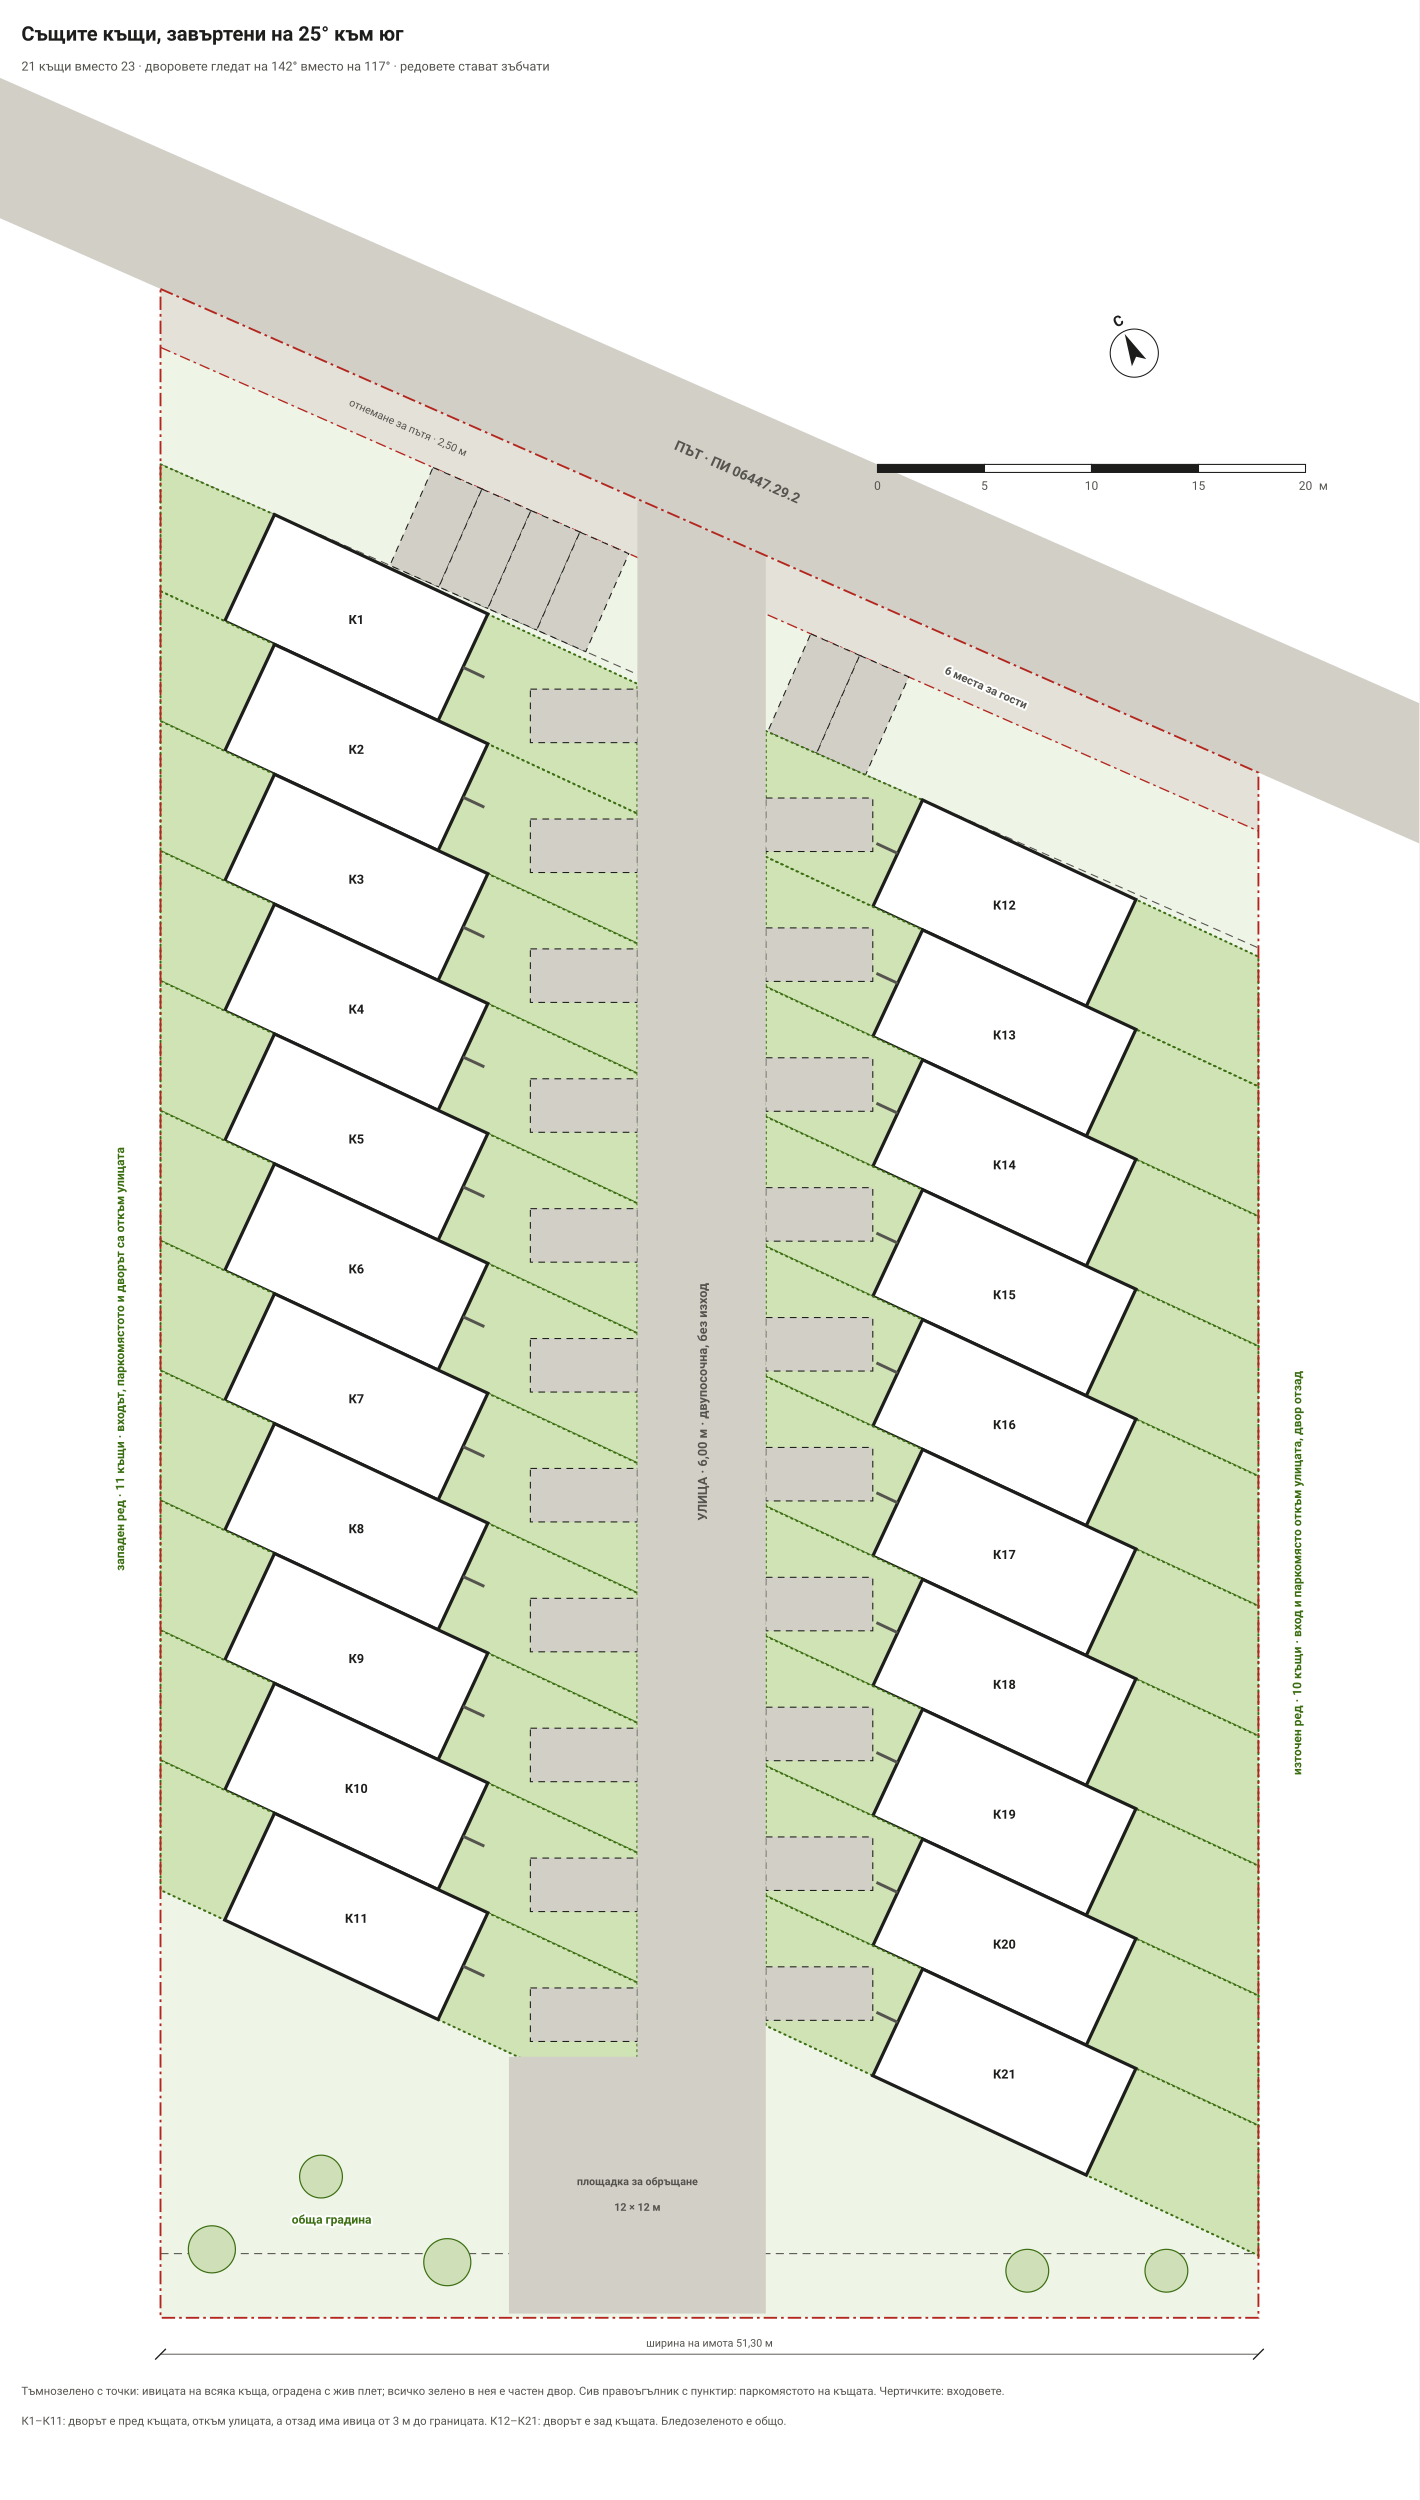
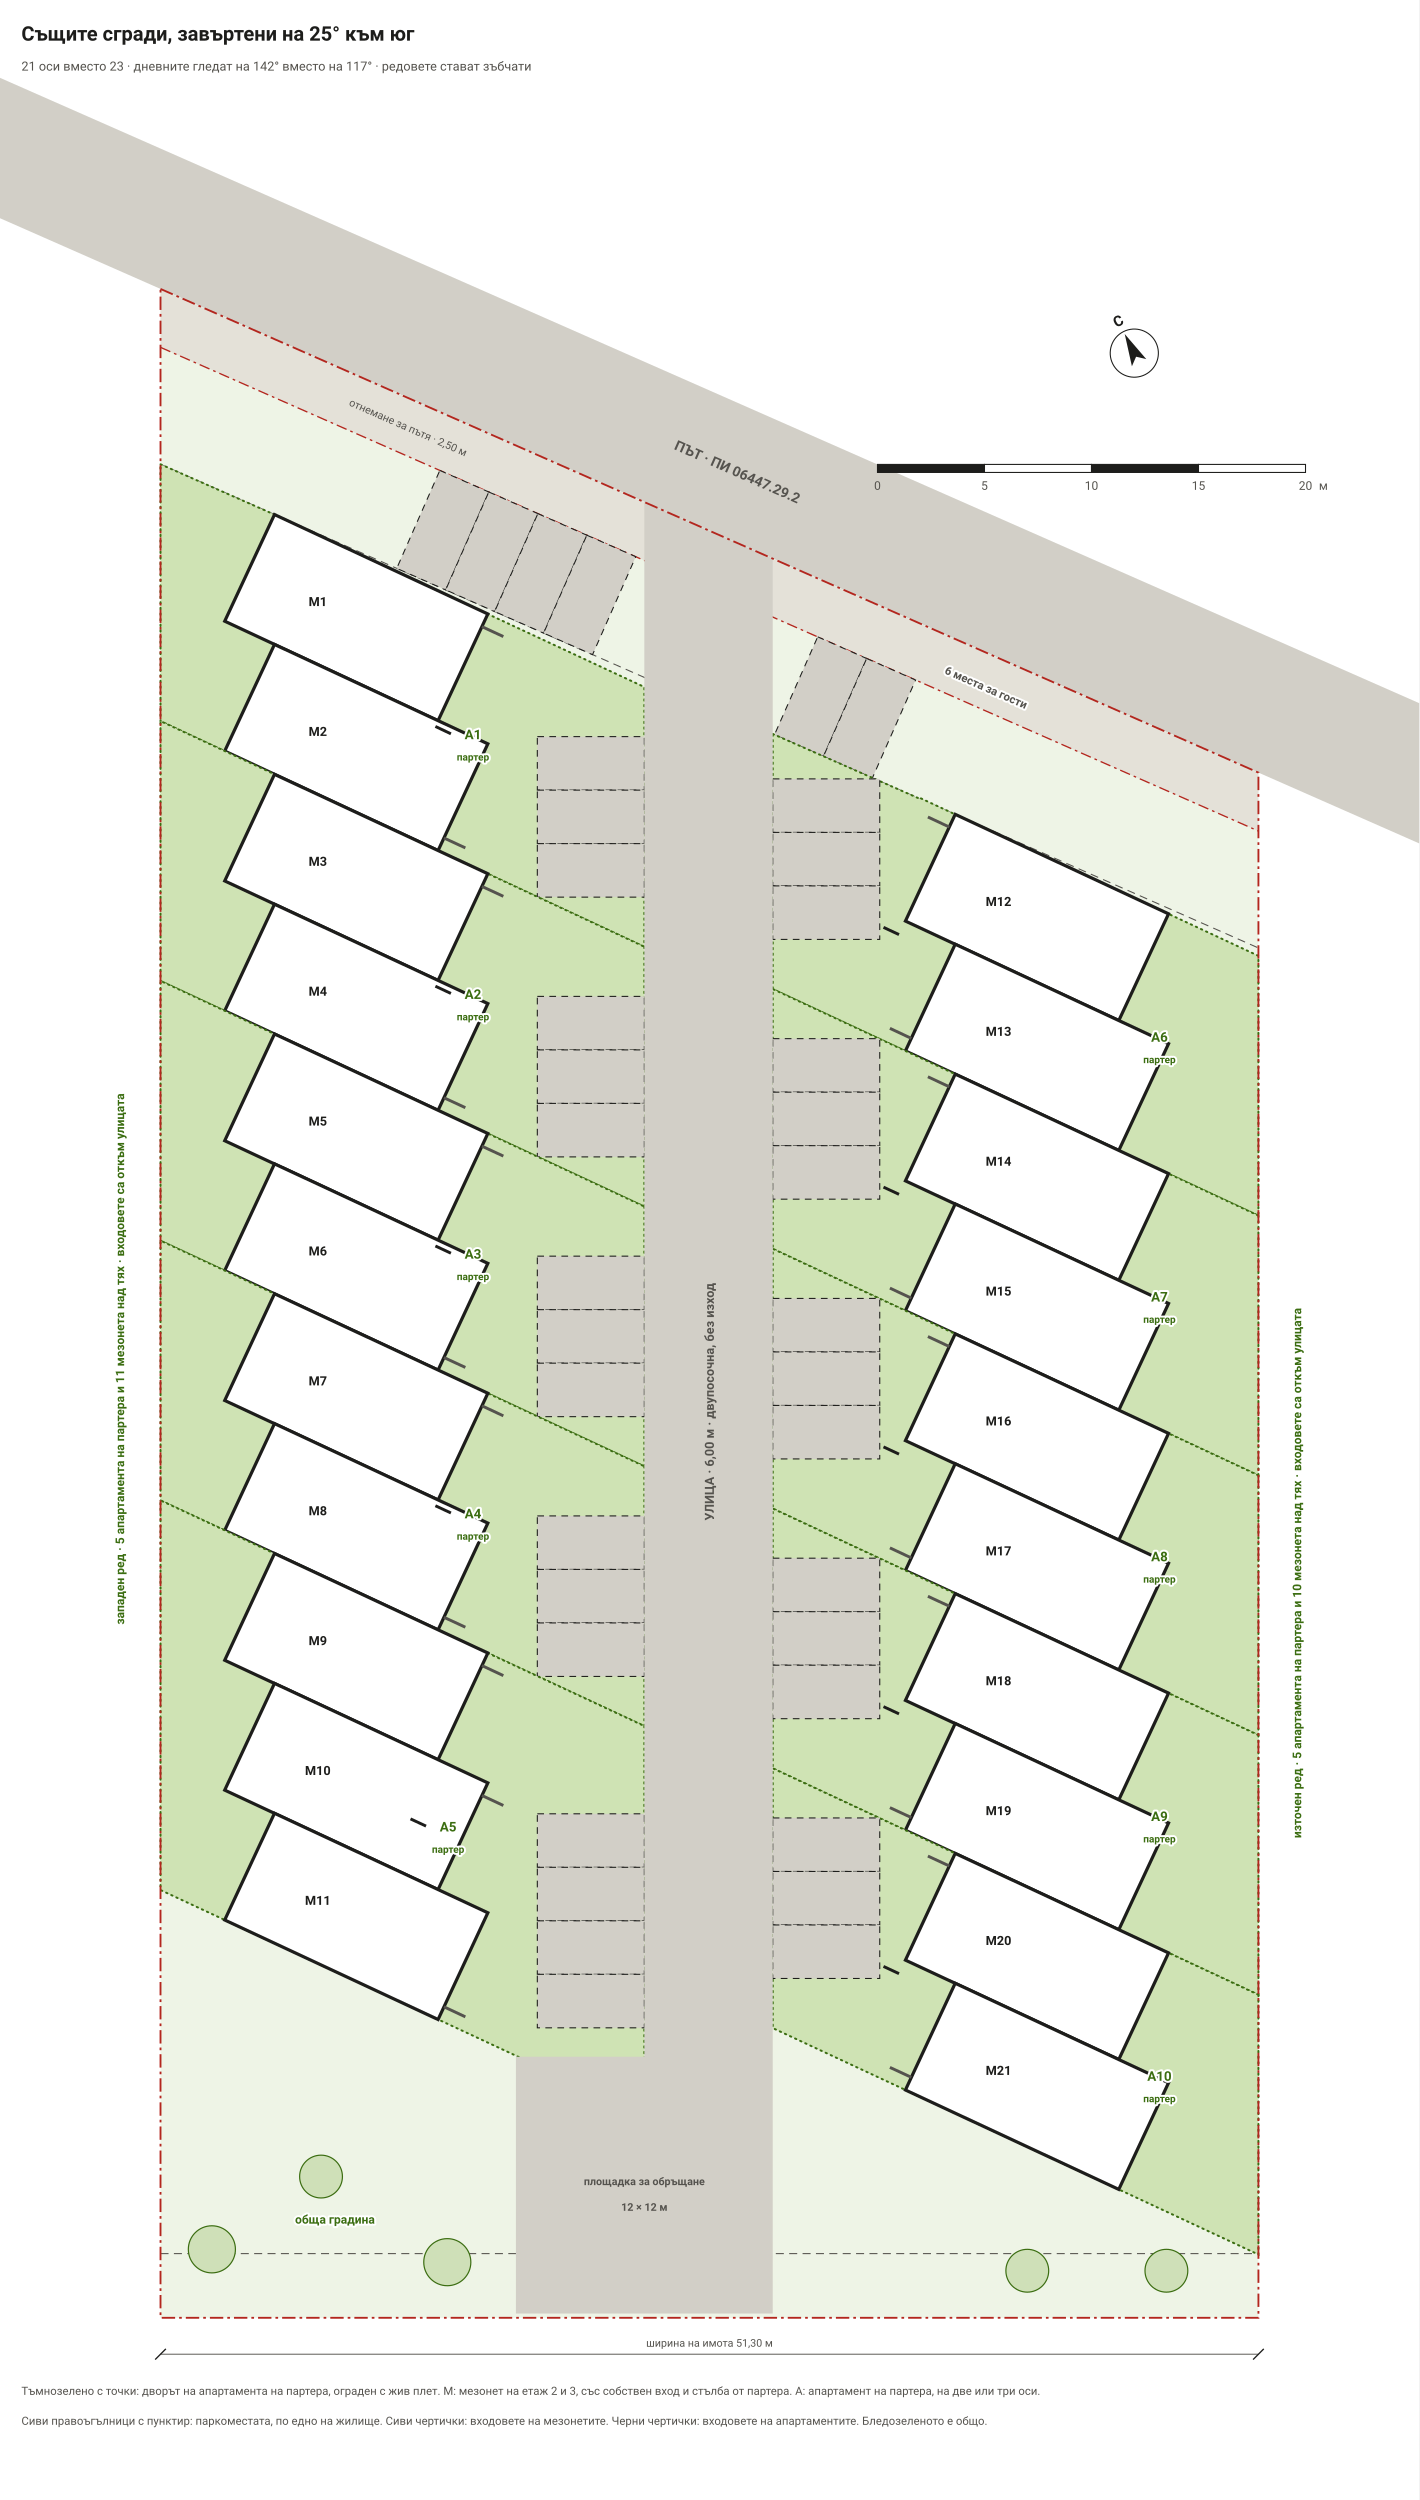
<svg xmlns="http://www.w3.org/2000/svg" viewBox="0 0 1061 1869" width="100%" font-family="-apple-system, 'Segoe UI', Roboto, Arial, sans-serif">
  <defs>
    <clipPath id="cl">
      <rect width="1061" height="1869" />
    </clipPath>
    <pattern id="no" width="6" height="6" patternUnits="userSpaceOnUse" patternTransform="rotate(45)">
      <line x1="0" y1="0" x2="0" y2="6" stroke="#b3261e" stroke-width="1.2" />
    </pattern>
  </defs>
  <rect width="100%" height="100%" fill="#fff" />
  <g clip-path="url(#cl)">
    <polygon points="-55.7,138.6 1116.5,655.0 1155.2,567.2 -17.0,50.7" fill="#d2cfc7" stroke="none" stroke-width="1" />
    <text x="549.8" y="356.1" font-size="10.5" font-weight="600" fill="#55534e" text-anchor="middle" transform="rotate(23.8 549.8 356.1)">ПЪТ · ПИ 06447.29.2</text>
    <polygon points="120.0,216.0 940.8,577.6 940.8,1732.8 120.0,1732.8" fill="#eef4e6" stroke="none" stroke-width="1" />
    <polygon points="120.0,216.0 940.8,577.6 940.8,621.3 120.0,259.7" fill="#e4e1d8" stroke="none" stroke-width="1" />
    <line x1="120.0" y1="259.7" x2="940.8" y2="621.3" stroke="#b3261e" stroke-width="1" stroke-dasharray="8 3 2 3" />
    <text x="304.0" y="322.1" font-size="8" font-weight="400" fill="#55534e" text-anchor="middle" transform="rotate(23.8 304.0 322.1)">отнемане за пътя · 2,50 м</text>
    <line x1="120.0" y1="347.1" x2="940.8" y2="708.7" stroke="#55534e" stroke-width="0.8" stroke-dasharray="6 4" />
    <line x1="120.0" y1="1684.8" x2="940.8" y2="1684.8" stroke="#55534e" stroke-width="0.8" stroke-dasharray="6 4" />
-     <text x="16.0" y="30.4" font-size="15" font-weight="700" fill="#1d1d1b" text-anchor="start">Същите къщи, завъртени на 25° към юг</text>
-     <text x="16.0" y="52.8" font-size="9.5" font-weight="400" fill="#55534e" text-anchor="start">21 къщи вместо 23 · дворовете гледат на 142° вместо на 117° · редовете стават зъбчати</text>
+     <text x="16.0" y="30.4" font-size="15" font-weight="700" fill="#1d1d1b" text-anchor="start">Същите сгради, завъртени на 25° към юг</text>
+     <text x="16.0" y="52.8" font-size="9.5" font-weight="400" fill="#55534e" text-anchor="start">21 оси вместо 23 · дневните гледат на 142° вместо на 117° · редовете стават зъбчати</text>
    <g transform="translate(848.0,264.0) rotate(-26.6)">
      <circle r="18" fill="#fff" stroke="#1d1d1b" stroke-width="0.8" />
      <path d="M0 -16 L6 8 L0 3 L-6 8 Z" fill="#1d1d1b" />
      <text x="0" y="-23" font-size="11" font-weight="600" text-anchor="middle" fill="#1d1d1b">С</text>
    </g>
    <rect x="656.0" y="347.2" width="80" height="6" fill="#1d1d1b" stroke="#1d1d1b" stroke-width="0.8" />
    <rect x="736.0" y="347.2" width="80" height="6" fill="#fff" stroke="#1d1d1b" stroke-width="0.8" />
    <rect x="816.0" y="347.2" width="80" height="6" fill="#1d1d1b" stroke="#1d1d1b" stroke-width="0.8" />
    <rect x="896.0" y="347.2" width="80" height="6" fill="#fff" stroke="#1d1d1b" stroke-width="0.8" />
    <text x="656.0" y="366.2" font-size="9" text-anchor="middle" fill="#55534e">0</text>
    <text x="736.0" y="366.2" font-size="9" text-anchor="middle" fill="#55534e">5</text>
    <text x="816.0" y="366.2" font-size="9" text-anchor="middle" fill="#55534e">10</text>
    <text x="896.0" y="366.2" font-size="9" text-anchor="middle" fill="#55534e">15</text>
    <text x="976.0" y="366.2" font-size="9" text-anchor="middle" fill="#55534e">20</text>
    <text x="986.0" y="366.2" font-size="9" fill="#55534e">м</text>
    <circle cx="158.4" cy="1681.6" r="17.6" fill="#cfe0b8" stroke="#3B6D11" stroke-width="0.9" />
    <circle cx="240.0" cy="1627.2" r="16.0" fill="#cfe0b8" stroke="#3B6D11" stroke-width="0.9" />
    <circle cx="334.4" cy="1691.2" r="17.6" fill="#cfe0b8" stroke="#3B6D11" stroke-width="0.9" />
    <circle cx="768.0" cy="1697.6" r="16.0" fill="#cfe0b8" stroke="#3B6D11" stroke-width="0.9" />
    <circle cx="872.0" cy="1697.6" r="16.0" fill="#cfe0b8" stroke="#3B6D11" stroke-width="0.9" />
-     <text x="247.9" y="1662.4" font-size="9" font-weight="700" fill="#3B6D11" text-anchor="middle" paint-order="stroke" stroke="#fff" stroke-width="3" stroke-linejoin="round">обща градина</text>
-     <polygon points="323.7,349.5 360.3,365.6 328.1,438.8 291.5,422.7" fill="#d2cfc7" stroke="#1d1d1b" stroke-width="0.8" stroke-dasharray="5 4" />
-     <polygon points="360.3,365.6 396.9,381.7 364.7,454.9 328.1,438.8" fill="#d2cfc7" stroke="#1d1d1b" stroke-width="0.8" stroke-dasharray="5 4" />
-     <polygon points="396.9,381.7 433.5,397.8 401.3,471.0 364.7,454.9" fill="#d2cfc7" stroke="#1d1d1b" stroke-width="0.8" stroke-dasharray="5 4" />
-     <polygon points="433.5,397.8 470.1,414.0 437.9,487.2 401.3,471.0" fill="#d2cfc7" stroke="#1d1d1b" stroke-width="0.8" stroke-dasharray="5 4" />
-     <polygon points="606.1,473.9 642.7,490.0 610.5,563.2 573.9,547.1" fill="#d2cfc7" stroke="#1d1d1b" stroke-width="0.8" stroke-dasharray="5 4" />
-     <polygon points="642.7,490.0 679.4,506.1 647.1,579.3 610.5,563.2" fill="#d2cfc7" stroke="#1d1d1b" stroke-width="0.8" stroke-dasharray="5 4" />
+     <text x="250.4" y="1662.4" font-size="9" font-weight="700" fill="#3B6D11" text-anchor="middle" paint-order="stroke" stroke="#fff" stroke-width="3" stroke-linejoin="round">обща градина</text>
+     <polygon points="328.8,351.7 365.4,367.8 333.2,441.0 296.6,424.9" fill="#d2cfc7" stroke="#1d1d1b" stroke-width="0.8" stroke-dasharray="5 4" />
+     <polygon points="365.4,367.8 402.1,384.0 369.8,457.2 333.2,441.0" fill="#d2cfc7" stroke="#1d1d1b" stroke-width="0.8" stroke-dasharray="5 4" />
+     <polygon points="402.1,384.0 438.7,400.1 406.4,473.3 369.8,457.2" fill="#d2cfc7" stroke="#1d1d1b" stroke-width="0.8" stroke-dasharray="5 4" />
+     <polygon points="438.7,400.1 475.3,416.2 443.0,489.4 406.4,473.3" fill="#d2cfc7" stroke="#1d1d1b" stroke-width="0.8" stroke-dasharray="5 4" />
+     <polygon points="611.3,476.1 647.9,492.3 615.6,565.5 579.0,549.3" fill="#d2cfc7" stroke="#1d1d1b" stroke-width="0.8" stroke-dasharray="5 4" />
+     <polygon points="647.9,492.3 684.5,508.4 652.2,581.6 615.6,565.5" fill="#d2cfc7" stroke="#1d1d1b" stroke-width="0.8" stroke-dasharray="5 4" />
    <text x="736.0" y="516.7" font-size="8.5" font-weight="600" fill="#55534e" text-anchor="middle" transform="rotate(23.8 736.0 516.7)" paint-order="stroke" stroke="#fff" stroke-width="3" stroke-linejoin="round">6 места за гости</text>
-     <polygon points="120.0,347.1 205.2,384.7 476.5,511.2 476.5,608.3 120.0,442.0" fill="#cfe3b4" stroke="#3B6D11" stroke-width="1.5" stroke-dasharray="1 3.2" stroke-linecap="round" />
-     <rect x="396.5" y="515.2" width="80.0" height="40.0" fill="#d2cfc7" stroke="#1d1d1b" stroke-width="0.8" stroke-dasharray="5 4" />
+     <polygon points="120.0,347.1 205.2,384.7 481.7,513.6 481.7,707.8 120.0,539.1" fill="#cfe3b4" stroke="#3B6D11" stroke-width="1.5" stroke-dasharray="1 3.2" stroke-linecap="round" />
+     <rect x="401.7" y="550.7" width="80.0" height="40.0" fill="#d2cfc7" stroke="#1d1d1b" stroke-width="0.8" stroke-dasharray="5 4" />
+     <rect x="401.7" y="590.7" width="80.0" height="40.0" fill="#d2cfc7" stroke="#1d1d1b" stroke-width="0.8" stroke-dasharray="5 4" />
+     <rect x="401.7" y="630.7" width="80.0" height="40.0" fill="#d2cfc7" stroke="#1d1d1b" stroke-width="0.8" stroke-dasharray="5 4" />
    <polygon points="168.0,464.4 205.2,384.7 364.7,459.0 327.5,538.8" fill="#fff" stroke="#1d1d1b" stroke-width="2.4" />
-     <line x1="346.1" y1="498.9" x2="362.1" y2="506.4" stroke="#55534e" stroke-width="2.2" />
-     <text x="266.4" y="466.5" font-size="9.5" font-weight="700" fill="#1d1d1b" text-anchor="middle">К1</text>
-     <polygon points="476.5,608.3 476.5,705.4 120.0,539.1 120.0,442.0" fill="#cfe3b4" stroke="#3B6D11" stroke-width="1.5" stroke-dasharray="1 3.2" stroke-linecap="round" />
-     <rect x="396.5" y="612.3" width="80.0" height="40.0" fill="#d2cfc7" stroke="#1d1d1b" stroke-width="0.8" stroke-dasharray="5 4" />
+     <line x1="360.3" y1="468.5" x2="376.3" y2="475.9" stroke="#55534e" stroke-width="2.2" />
+     <text x="237.6" y="453.1" font-size="9.5" font-weight="700" fill="#1d1d1b" text-anchor="middle">М1</text>
    <polygon points="168.0,561.5 205.2,481.8 364.7,556.1 327.5,635.9" fill="#fff" stroke="#1d1d1b" stroke-width="2.4" />
-     <line x1="346.1" y1="596.0" x2="362.1" y2="603.5" stroke="#55534e" stroke-width="2.2" />
-     <text x="266.4" y="563.6" font-size="9.5" font-weight="700" fill="#1d1d1b" text-anchor="middle">К2</text>
-     <polygon points="476.5,705.4 476.5,802.5 120.0,636.2 120.0,539.1" fill="#cfe3b4" stroke="#3B6D11" stroke-width="1.5" stroke-dasharray="1 3.2" stroke-linecap="round" />
-     <rect x="396.5" y="709.4" width="80.0" height="40.0" fill="#d2cfc7" stroke="#1d1d1b" stroke-width="0.8" stroke-dasharray="5 4" />
+     <line x1="331.9" y1="626.5" x2="347.9" y2="633.9" stroke="#55534e" stroke-width="2.2" />
+     <text x="237.6" y="550.2" font-size="9.5" font-weight="700" fill="#1d1d1b" text-anchor="middle">М2</text>
+     <text x="353.6" y="552.6" font-size="10" font-weight="700" fill="#3B6D11" text-anchor="middle" paint-order="stroke" stroke="#fff" stroke-width="3" stroke-linejoin="round">А1</text>
+     <text x="353.6" y="568.6" font-size="7.5" font-weight="600" fill="#3B6D11" text-anchor="middle" paint-order="stroke" stroke="#fff" stroke-width="3" stroke-linejoin="round">партер</text>
+     <line x1="325.5" y1="543.1" x2="337.1" y2="548.6" stroke="#1d1d1b" stroke-width="2.2" />
+     <polygon points="481.7,707.8 481.7,902.0 120.0,733.3 120.0,539.1" fill="#cfe3b4" stroke="#3B6D11" stroke-width="1.5" stroke-dasharray="1 3.2" stroke-linecap="round" />
+     <rect x="401.7" y="744.9" width="80.0" height="40.0" fill="#d2cfc7" stroke="#1d1d1b" stroke-width="0.8" stroke-dasharray="5 4" />
+     <rect x="401.7" y="784.9" width="80.0" height="40.0" fill="#d2cfc7" stroke="#1d1d1b" stroke-width="0.8" stroke-dasharray="5 4" />
+     <rect x="401.7" y="824.9" width="80.0" height="40.0" fill="#d2cfc7" stroke="#1d1d1b" stroke-width="0.8" stroke-dasharray="5 4" />
    <polygon points="168.0,658.6 205.2,578.9 364.7,653.2 327.5,733.0" fill="#fff" stroke="#1d1d1b" stroke-width="2.4" />
-     <line x1="346.1" y1="693.1" x2="362.1" y2="700.6" stroke="#55534e" stroke-width="2.2" />
-     <text x="266.4" y="660.7" font-size="9.5" font-weight="700" fill="#1d1d1b" text-anchor="middle">К3</text>
-     <polygon points="476.5,802.5 476.5,899.6 120.0,733.3 120.0,636.2" fill="#cfe3b4" stroke="#3B6D11" stroke-width="1.5" stroke-dasharray="1 3.2" stroke-linecap="round" />
-     <rect x="396.5" y="806.5" width="80.0" height="40.0" fill="#d2cfc7" stroke="#1d1d1b" stroke-width="0.8" stroke-dasharray="5 4" />
+     <line x1="360.3" y1="662.7" x2="376.3" y2="670.1" stroke="#55534e" stroke-width="2.2" />
+     <text x="237.6" y="647.3" font-size="9.5" font-weight="700" fill="#1d1d1b" text-anchor="middle">М3</text>
    <polygon points="168.0,755.7 205.2,676.0 364.7,750.3 327.5,830.1" fill="#fff" stroke="#1d1d1b" stroke-width="2.4" />
-     <line x1="346.1" y1="790.2" x2="362.1" y2="797.6" stroke="#55534e" stroke-width="2.2" />
-     <text x="266.4" y="757.8" font-size="9.5" font-weight="700" fill="#1d1d1b" text-anchor="middle">К4</text>
-     <polygon points="476.5,899.6 476.5,996.7 120.0,830.4 120.0,733.3" fill="#cfe3b4" stroke="#3B6D11" stroke-width="1.5" stroke-dasharray="1 3.2" stroke-linecap="round" />
-     <rect x="396.5" y="903.6" width="80.0" height="40.0" fill="#d2cfc7" stroke="#1d1d1b" stroke-width="0.8" stroke-dasharray="5 4" />
+     <line x1="331.9" y1="820.7" x2="347.9" y2="828.1" stroke="#55534e" stroke-width="2.2" />
+     <text x="237.6" y="744.4" font-size="9.5" font-weight="700" fill="#1d1d1b" text-anchor="middle">М4</text>
+     <text x="353.6" y="746.8" font-size="10" font-weight="700" fill="#3B6D11" text-anchor="middle" paint-order="stroke" stroke="#fff" stroke-width="3" stroke-linejoin="round">А2</text>
+     <text x="353.6" y="762.8" font-size="7.5" font-weight="600" fill="#3B6D11" text-anchor="middle" paint-order="stroke" stroke="#fff" stroke-width="3" stroke-linejoin="round">партер</text>
+     <line x1="325.5" y1="737.3" x2="337.1" y2="742.7" stroke="#1d1d1b" stroke-width="2.2" />
+     <polygon points="481.7,902.0 481.7,1096.2 120.0,927.5 120.0,733.3" fill="#cfe3b4" stroke="#3B6D11" stroke-width="1.5" stroke-dasharray="1 3.2" stroke-linecap="round" />
+     <rect x="401.7" y="939.1" width="80.0" height="40.0" fill="#d2cfc7" stroke="#1d1d1b" stroke-width="0.8" stroke-dasharray="5 4" />
+     <rect x="401.7" y="979.1" width="80.0" height="40.0" fill="#d2cfc7" stroke="#1d1d1b" stroke-width="0.8" stroke-dasharray="5 4" />
+     <rect x="401.7" y="1019.1" width="80.0" height="40.0" fill="#d2cfc7" stroke="#1d1d1b" stroke-width="0.8" stroke-dasharray="5 4" />
    <polygon points="168.0,852.8 205.2,773.0 364.7,847.4 327.5,927.2" fill="#fff" stroke="#1d1d1b" stroke-width="2.4" />
-     <line x1="346.1" y1="887.3" x2="362.1" y2="894.7" stroke="#55534e" stroke-width="2.2" />
-     <text x="266.4" y="854.9" font-size="9.5" font-weight="700" fill="#1d1d1b" text-anchor="middle">К5</text>
-     <polygon points="476.5,996.7 476.5,1093.8 120.0,927.5 120.0,830.4" fill="#cfe3b4" stroke="#3B6D11" stroke-width="1.5" stroke-dasharray="1 3.2" stroke-linecap="round" />
-     <rect x="396.5" y="1000.7" width="80.0" height="40.0" fill="#d2cfc7" stroke="#1d1d1b" stroke-width="0.8" stroke-dasharray="5 4" />
+     <line x1="360.3" y1="856.9" x2="376.3" y2="864.3" stroke="#55534e" stroke-width="2.2" />
+     <text x="237.6" y="841.5" font-size="9.5" font-weight="700" fill="#1d1d1b" text-anchor="middle">М5</text>
    <polygon points="168.0,949.9 205.2,870.1 364.7,944.5 327.5,1024.3" fill="#fff" stroke="#1d1d1b" stroke-width="2.4" />
-     <line x1="346.1" y1="984.4" x2="362.1" y2="991.8" stroke="#55534e" stroke-width="2.2" />
-     <text x="266.4" y="952.0" font-size="9.5" font-weight="700" fill="#1d1d1b" text-anchor="middle">К6</text>
-     <polygon points="476.5,1093.8 476.5,1190.9 120.0,1024.6 120.0,927.5" fill="#cfe3b4" stroke="#3B6D11" stroke-width="1.5" stroke-dasharray="1 3.2" stroke-linecap="round" />
-     <rect x="396.5" y="1097.8" width="80.0" height="40.0" fill="#d2cfc7" stroke="#1d1d1b" stroke-width="0.8" stroke-dasharray="5 4" />
+     <line x1="331.9" y1="1014.9" x2="347.9" y2="1022.3" stroke="#55534e" stroke-width="2.2" />
+     <text x="237.6" y="938.6" font-size="9.5" font-weight="700" fill="#1d1d1b" text-anchor="middle">М6</text>
+     <text x="353.6" y="941.0" font-size="10" font-weight="700" fill="#3B6D11" text-anchor="middle" paint-order="stroke" stroke="#fff" stroke-width="3" stroke-linejoin="round">А3</text>
+     <text x="353.6" y="957.0" font-size="7.5" font-weight="600" fill="#3B6D11" text-anchor="middle" paint-order="stroke" stroke="#fff" stroke-width="3" stroke-linejoin="round">партер</text>
+     <line x1="325.5" y1="931.5" x2="337.1" y2="936.9" stroke="#1d1d1b" stroke-width="2.2" />
+     <polygon points="481.7,1096.2 481.7,1290.4 120.0,1121.7 120.0,927.5" fill="#cfe3b4" stroke="#3B6D11" stroke-width="1.5" stroke-dasharray="1 3.2" stroke-linecap="round" />
+     <rect x="401.7" y="1133.3" width="80.0" height="40.0" fill="#d2cfc7" stroke="#1d1d1b" stroke-width="0.8" stroke-dasharray="5 4" />
+     <rect x="401.7" y="1173.3" width="80.0" height="40.0" fill="#d2cfc7" stroke="#1d1d1b" stroke-width="0.8" stroke-dasharray="5 4" />
+     <rect x="401.7" y="1213.3" width="80.0" height="40.0" fill="#d2cfc7" stroke="#1d1d1b" stroke-width="0.8" stroke-dasharray="5 4" />
    <polygon points="168.0,1047.0 205.2,967.2 364.7,1041.6 327.5,1121.4" fill="#fff" stroke="#1d1d1b" stroke-width="2.4" />
-     <line x1="346.1" y1="1081.5" x2="362.1" y2="1088.9" stroke="#55534e" stroke-width="2.2" />
-     <text x="266.4" y="1049.1" font-size="9.5" font-weight="700" fill="#1d1d1b" text-anchor="middle">К7</text>
-     <polygon points="476.5,1190.9 476.5,1288.0 120.0,1121.7 120.0,1024.6" fill="#cfe3b4" stroke="#3B6D11" stroke-width="1.5" stroke-dasharray="1 3.2" stroke-linecap="round" />
-     <rect x="396.5" y="1194.9" width="80.0" height="40.0" fill="#d2cfc7" stroke="#1d1d1b" stroke-width="0.8" stroke-dasharray="5 4" />
+     <line x1="360.3" y1="1051.0" x2="376.3" y2="1058.5" stroke="#55534e" stroke-width="2.2" />
+     <text x="237.6" y="1035.7" font-size="9.5" font-weight="700" fill="#1d1d1b" text-anchor="middle">М7</text>
    <polygon points="168.0,1144.1 205.2,1064.3 364.7,1138.7 327.5,1218.5" fill="#fff" stroke="#1d1d1b" stroke-width="2.4" />
-     <line x1="346.1" y1="1178.6" x2="362.1" y2="1186.0" stroke="#55534e" stroke-width="2.2" />
-     <text x="266.4" y="1146.2" font-size="9.5" font-weight="700" fill="#1d1d1b" text-anchor="middle">К8</text>
-     <polygon points="476.5,1288.0 476.5,1385.1 120.0,1218.8 120.0,1121.7" fill="#cfe3b4" stroke="#3B6D11" stroke-width="1.5" stroke-dasharray="1 3.2" stroke-linecap="round" />
-     <rect x="396.5" y="1292.0" width="80.0" height="40.0" fill="#d2cfc7" stroke="#1d1d1b" stroke-width="0.8" stroke-dasharray="5 4" />
+     <line x1="331.9" y1="1209.1" x2="347.9" y2="1216.5" stroke="#55534e" stroke-width="2.2" />
+     <text x="237.6" y="1132.8" font-size="9.5" font-weight="700" fill="#1d1d1b" text-anchor="middle">М8</text>
+     <text x="353.6" y="1135.1" font-size="10" font-weight="700" fill="#3B6D11" text-anchor="middle" paint-order="stroke" stroke="#fff" stroke-width="3" stroke-linejoin="round">А4</text>
+     <text x="353.6" y="1151.1" font-size="7.5" font-weight="600" fill="#3B6D11" text-anchor="middle" paint-order="stroke" stroke="#fff" stroke-width="3" stroke-linejoin="round">партер</text>
+     <line x1="325.5" y1="1125.7" x2="337.1" y2="1131.1" stroke="#1d1d1b" stroke-width="2.2" />
+     <polygon points="481.7,1290.4 481.7,1581.6 120.0,1413.0 120.0,1121.7" fill="#cfe3b4" stroke="#3B6D11" stroke-width="1.5" stroke-dasharray="1 3.2" stroke-linecap="round" />
+     <rect x="401.7" y="1356.0" width="80.0" height="40.0" fill="#d2cfc7" stroke="#1d1d1b" stroke-width="0.8" stroke-dasharray="5 4" />
+     <rect x="401.7" y="1396.0" width="80.0" height="40.0" fill="#d2cfc7" stroke="#1d1d1b" stroke-width="0.8" stroke-dasharray="5 4" />
+     <rect x="401.7" y="1436.0" width="80.0" height="40.0" fill="#d2cfc7" stroke="#1d1d1b" stroke-width="0.8" stroke-dasharray="5 4" />
+     <rect x="401.7" y="1476.0" width="80.0" height="40.0" fill="#d2cfc7" stroke="#1d1d1b" stroke-width="0.8" stroke-dasharray="5 4" />
    <polygon points="168.0,1241.2 205.2,1161.4 364.7,1235.8 327.5,1315.6" fill="#fff" stroke="#1d1d1b" stroke-width="2.4" />
-     <line x1="346.1" y1="1275.7" x2="362.1" y2="1283.1" stroke="#55534e" stroke-width="2.2" />
-     <text x="266.4" y="1243.3" font-size="9.5" font-weight="700" fill="#1d1d1b" text-anchor="middle">К9</text>
-     <polygon points="476.5,1385.1 476.5,1482.2 120.0,1315.9 120.0,1218.8" fill="#cfe3b4" stroke="#3B6D11" stroke-width="1.5" stroke-dasharray="1 3.2" stroke-linecap="round" />
-     <rect x="396.5" y="1389.1" width="80.0" height="40.0" fill="#d2cfc7" stroke="#1d1d1b" stroke-width="0.8" stroke-dasharray="5 4" />
+     <line x1="360.3" y1="1245.2" x2="376.3" y2="1252.7" stroke="#55534e" stroke-width="2.2" />
+     <text x="237.6" y="1229.9" font-size="9.5" font-weight="700" fill="#1d1d1b" text-anchor="middle">М9</text>
    <polygon points="168.0,1338.3 205.2,1258.5 364.7,1332.9 327.5,1412.7" fill="#fff" stroke="#1d1d1b" stroke-width="2.4" />
-     <line x1="346.1" y1="1372.8" x2="362.1" y2="1380.2" stroke="#55534e" stroke-width="2.2" />
-     <text x="266.4" y="1340.4" font-size="9.5" font-weight="700" fill="#1d1d1b" text-anchor="middle">К10</text>
-     <polygon points="476.5,1482.2 476.5,1579.3 120.0,1413.0 120.0,1315.9" fill="#cfe3b4" stroke="#3B6D11" stroke-width="1.5" stroke-dasharray="1 3.2" stroke-linecap="round" />
-     <rect x="396.5" y="1486.2" width="80.0" height="40.0" fill="#d2cfc7" stroke="#1d1d1b" stroke-width="0.8" stroke-dasharray="5 4" />
+     <line x1="360.3" y1="1342.3" x2="376.3" y2="1349.8" stroke="#55534e" stroke-width="2.2" />
+     <text x="237.6" y="1327.0" font-size="9.5" font-weight="700" fill="#1d1d1b" text-anchor="middle">М10</text>
    <polygon points="168.0,1435.4 205.2,1355.6 364.7,1430.0 327.5,1509.8" fill="#fff" stroke="#1d1d1b" stroke-width="2.4" />
-     <line x1="346.1" y1="1469.9" x2="362.1" y2="1477.3" stroke="#55534e" stroke-width="2.2" />
-     <text x="266.4" y="1437.5" font-size="9.5" font-weight="700" fill="#1d1d1b" text-anchor="middle">К11</text>
-     <polygon points="572.5,546.5 682.6,595.0 682.6,594.8 940.8,715.2 940.8,812.3 572.5,640.6" fill="#cfe3b4" stroke="#3B6D11" stroke-width="1.5" stroke-dasharray="1 3.2" stroke-linecap="round" />
-     <rect x="572.5" y="596.6" width="80.0" height="40.0" fill="#d2cfc7" stroke="#1d1d1b" stroke-width="0.8" stroke-dasharray="5 4" />
-     <polygon points="652.5,677.9 689.7,598.1 849.2,672.5 812.1,752.3" fill="#fff" stroke="#1d1d1b" stroke-width="2.4" />
-     <line x1="671.1" y1="638.0" x2="655.2" y2="630.6" stroke="#55534e" stroke-width="2.2" />
-     <text x="750.9" y="680.0" font-size="9.5" font-weight="700" fill="#1d1d1b" text-anchor="middle">К12</text>
-     <polygon points="940.8,812.3 940.8,909.4 572.5,737.7 572.5,640.6" fill="#cfe3b4" stroke="#3B6D11" stroke-width="1.5" stroke-dasharray="1 3.2" stroke-linecap="round" />
-     <rect x="572.5" y="693.7" width="80.0" height="40.0" fill="#d2cfc7" stroke="#1d1d1b" stroke-width="0.8" stroke-dasharray="5 4" />
-     <polygon points="652.5,775.0 689.7,695.2 849.2,769.6 812.1,849.4" fill="#fff" stroke="#1d1d1b" stroke-width="2.4" />
-     <line x1="671.1" y1="735.1" x2="655.2" y2="727.7" stroke="#55534e" stroke-width="2.2" />
-     <text x="750.9" y="777.1" font-size="9.5" font-weight="700" fill="#1d1d1b" text-anchor="middle">К13</text>
-     <polygon points="940.8,909.4 940.8,1006.5 572.5,834.8 572.5,737.7" fill="#cfe3b4" stroke="#3B6D11" stroke-width="1.5" stroke-dasharray="1 3.2" stroke-linecap="round" />
-     <rect x="572.5" y="790.8" width="80.0" height="40.0" fill="#d2cfc7" stroke="#1d1d1b" stroke-width="0.8" stroke-dasharray="5 4" />
-     <polygon points="652.5,872.1 689.7,792.3 849.2,866.7 812.1,946.5" fill="#fff" stroke="#1d1d1b" stroke-width="2.4" />
-     <line x1="671.1" y1="832.2" x2="655.2" y2="824.8" stroke="#55534e" stroke-width="2.2" />
-     <text x="750.9" y="874.2" font-size="9.5" font-weight="700" fill="#1d1d1b" text-anchor="middle">К14</text>
-     <polygon points="940.8,1006.5 940.8,1103.6 572.5,931.9 572.5,834.8" fill="#cfe3b4" stroke="#3B6D11" stroke-width="1.5" stroke-dasharray="1 3.2" stroke-linecap="round" />
-     <rect x="572.5" y="887.9" width="80.0" height="40.0" fill="#d2cfc7" stroke="#1d1d1b" stroke-width="0.8" stroke-dasharray="5 4" />
-     <polygon points="652.5,969.2 689.7,889.4 849.2,963.8 812.1,1043.5" fill="#fff" stroke="#1d1d1b" stroke-width="2.4" />
-     <line x1="671.1" y1="929.3" x2="655.2" y2="921.9" stroke="#55534e" stroke-width="2.2" />
-     <text x="750.9" y="971.3" font-size="9.5" font-weight="700" fill="#1d1d1b" text-anchor="middle">К15</text>
-     <polygon points="940.8,1103.6 940.8,1200.7 572.5,1029.0 572.5,931.9" fill="#cfe3b4" stroke="#3B6D11" stroke-width="1.5" stroke-dasharray="1 3.2" stroke-linecap="round" />
-     <rect x="572.5" y="985.0" width="80.0" height="40.0" fill="#d2cfc7" stroke="#1d1d1b" stroke-width="0.8" stroke-dasharray="5 4" />
-     <polygon points="652.5,1066.3 689.7,986.5 849.2,1060.9 812.1,1140.6" fill="#fff" stroke="#1d1d1b" stroke-width="2.4" />
-     <line x1="671.1" y1="1026.4" x2="655.2" y2="1018.9" stroke="#55534e" stroke-width="2.2" />
-     <text x="750.9" y="1068.4" font-size="9.5" font-weight="700" fill="#1d1d1b" text-anchor="middle">К16</text>
-     <polygon points="940.8,1200.7 940.8,1297.8 572.5,1126.1 572.5,1029.0" fill="#cfe3b4" stroke="#3B6D11" stroke-width="1.5" stroke-dasharray="1 3.2" stroke-linecap="round" />
-     <rect x="572.5" y="1082.1" width="80.0" height="40.0" fill="#d2cfc7" stroke="#1d1d1b" stroke-width="0.8" stroke-dasharray="5 4" />
-     <polygon points="652.5,1163.4 689.7,1083.6 849.2,1158.0 812.1,1237.7" fill="#fff" stroke="#1d1d1b" stroke-width="2.4" />
-     <line x1="671.1" y1="1123.5" x2="655.2" y2="1116.0" stroke="#55534e" stroke-width="2.2" />
-     <text x="750.9" y="1165.5" font-size="9.5" font-weight="700" fill="#1d1d1b" text-anchor="middle">К17</text>
-     <polygon points="940.8,1297.8 940.8,1394.9 572.5,1223.2 572.5,1126.1" fill="#cfe3b4" stroke="#3B6D11" stroke-width="1.5" stroke-dasharray="1 3.2" stroke-linecap="round" />
-     <rect x="572.5" y="1179.2" width="80.0" height="40.0" fill="#d2cfc7" stroke="#1d1d1b" stroke-width="0.8" stroke-dasharray="5 4" />
-     <polygon points="652.5,1260.5 689.7,1180.7 849.2,1255.1 812.1,1334.8" fill="#fff" stroke="#1d1d1b" stroke-width="2.4" />
-     <line x1="671.1" y1="1220.6" x2="655.2" y2="1213.1" stroke="#55534e" stroke-width="2.2" />
-     <text x="750.9" y="1262.6" font-size="9.5" font-weight="700" fill="#1d1d1b" text-anchor="middle">К18</text>
-     <polygon points="940.8,1394.9 940.8,1492.0 572.5,1320.3 572.5,1223.2" fill="#cfe3b4" stroke="#3B6D11" stroke-width="1.5" stroke-dasharray="1 3.2" stroke-linecap="round" />
-     <rect x="572.5" y="1276.3" width="80.0" height="40.0" fill="#d2cfc7" stroke="#1d1d1b" stroke-width="0.8" stroke-dasharray="5 4" />
-     <polygon points="652.5,1357.6 689.7,1277.8 849.2,1352.2 812.1,1431.9" fill="#fff" stroke="#1d1d1b" stroke-width="2.4" />
-     <line x1="671.1" y1="1317.7" x2="655.2" y2="1310.2" stroke="#55534e" stroke-width="2.2" />
-     <text x="750.9" y="1359.7" font-size="9.5" font-weight="700" fill="#1d1d1b" text-anchor="middle">К19</text>
-     <polygon points="940.8,1492.0 940.8,1589.1 572.5,1417.3 572.5,1320.3" fill="#cfe3b4" stroke="#3B6D11" stroke-width="1.5" stroke-dasharray="1 3.2" stroke-linecap="round" />
-     <rect x="572.5" y="1373.3" width="80.0" height="40.0" fill="#d2cfc7" stroke="#1d1d1b" stroke-width="0.8" stroke-dasharray="5 4" />
-     <polygon points="652.5,1454.7 689.7,1374.9 849.2,1449.3 812.1,1529.0" fill="#fff" stroke="#1d1d1b" stroke-width="2.4" />
-     <line x1="671.1" y1="1414.8" x2="655.2" y2="1407.3" stroke="#55534e" stroke-width="2.2" />
-     <text x="750.9" y="1456.8" font-size="9.5" font-weight="700" fill="#1d1d1b" text-anchor="middle">К20</text>
-     <polygon points="940.8,1589.1 940.8,1686.2 572.5,1514.4 572.5,1417.3" fill="#cfe3b4" stroke="#3B6D11" stroke-width="1.5" stroke-dasharray="1 3.2" stroke-linecap="round" />
-     <rect x="572.5" y="1470.4" width="80.0" height="40.0" fill="#d2cfc7" stroke="#1d1d1b" stroke-width="0.8" stroke-dasharray="5 4" />
-     <polygon points="652.5,1551.8 689.7,1472.0 849.2,1546.4 812.1,1626.1" fill="#fff" stroke="#1d1d1b" stroke-width="2.4" />
-     <line x1="671.1" y1="1511.9" x2="655.2" y2="1504.4" stroke="#55534e" stroke-width="2.2" />
-     <text x="750.9" y="1553.9" font-size="9.5" font-weight="700" fill="#1d1d1b" text-anchor="middle">К21</text>
-     <polygon points="476.5,373.1 572.5,415.4 572.5,1729.6 380.5,1729.6 380.5,1537.6 476.5,1537.6" fill="#d2cfc7" stroke="none" stroke-width="1" />
-     <text x="528.5" y="1048.0" font-size="9.5" font-weight="600" fill="#55534e" text-anchor="middle" transform="rotate(-90 528.5 1048.0)">УЛИЦА · 6,00 м · двупосочна, без изход</text>
-     <text x="476.5" y="1633.6" font-size="8" font-weight="600" fill="#55534e" text-anchor="middle">площадка за обръщане</text>
-     <text x="476.5" y="1652.8" font-size="8" font-weight="600" fill="#55534e" text-anchor="middle">12 × 12 м</text>
-     <text x="92.8" y="1016.0" font-size="9" font-weight="700" fill="#3B6D11" text-anchor="middle" transform="rotate(-90 92.8 1016.0)">западен ред · 11 къщи · входът, паркомястото и дворът са откъм улицата</text>
-     <text x="972.8" y="1176.0" font-size="9" font-weight="700" fill="#3B6D11" text-anchor="middle" transform="rotate(-90 972.8 1176.0)">източен ред · 10 къщи · вход и паркомясто откъм улицата, двор отзад</text>
+     <line x1="331.9" y1="1500.3" x2="347.9" y2="1507.8" stroke="#55534e" stroke-width="2.2" />
+     <text x="237.6" y="1424.1" font-size="9.5" font-weight="700" fill="#1d1d1b" text-anchor="middle">М11</text>
+     <text x="335.0" y="1369.2" font-size="10" font-weight="700" fill="#3B6D11" text-anchor="middle" paint-order="stroke" stroke="#fff" stroke-width="3" stroke-linejoin="round">А5</text>
+     <text x="335.0" y="1385.2" font-size="7.5" font-weight="600" fill="#3B6D11" text-anchor="middle" paint-order="stroke" stroke="#fff" stroke-width="3" stroke-linejoin="round">партер</text>
+     <line x1="306.9" y1="1359.8" x2="318.5" y2="1365.2" stroke="#1d1d1b" stroke-width="2.2" />
+     <polygon points="577.7,548.7 687.7,597.2 687.7,596.5 940.8,714.6 940.8,908.8 577.7,739.4" fill="#cfe3b4" stroke="#3B6D11" stroke-width="1.5" stroke-dasharray="1 3.2" stroke-linecap="round" />
+     <rect x="577.7" y="582.3" width="80.0" height="40.0" fill="#d2cfc7" stroke="#1d1d1b" stroke-width="0.8" stroke-dasharray="5 4" />
+     <rect x="577.7" y="622.3" width="80.0" height="40.0" fill="#d2cfc7" stroke="#1d1d1b" stroke-width="0.8" stroke-dasharray="5 4" />
+     <rect x="577.7" y="662.3" width="80.0" height="40.0" fill="#d2cfc7" stroke="#1d1d1b" stroke-width="0.8" stroke-dasharray="5 4" />
+     <polygon points="676.9,688.6 714.1,608.8 873.6,683.2 836.4,763.0" fill="#fff" stroke="#1d1d1b" stroke-width="2.4" />
+     <line x1="709.7" y1="618.3" x2="693.7" y2="610.8" stroke="#55534e" stroke-width="2.2" />
+     <text x="746.5" y="677.3" font-size="9.5" font-weight="700" fill="#1d1d1b" text-anchor="middle">М12</text>
+     <polygon points="676.9,785.7 714.1,705.9 873.6,780.3 836.4,860.1" fill="#fff" stroke="#1d1d1b" stroke-width="2.4" />
+     <line x1="681.3" y1="776.3" x2="665.3" y2="768.8" stroke="#55534e" stroke-width="2.2" />
+     <text x="746.5" y="774.4" font-size="9.5" font-weight="700" fill="#1d1d1b" text-anchor="middle">М13</text>
+     <text x="866.8" y="778.8" font-size="10" font-weight="700" fill="#3B6D11" text-anchor="middle" paint-order="stroke" stroke="#fff" stroke-width="3" stroke-linejoin="round">А6</text>
+     <text x="866.8" y="794.8" font-size="7.5" font-weight="600" fill="#3B6D11" text-anchor="middle" paint-order="stroke" stroke="#fff" stroke-width="3" stroke-linejoin="round">партер</text>
+     <line x1="672.1" y1="698.7" x2="660.5" y2="693.3" stroke="#1d1d1b" stroke-width="2.2" />
+     <polygon points="940.8,908.8 940.8,1103.0 577.7,933.6 577.7,739.4" fill="#cfe3b4" stroke="#3B6D11" stroke-width="1.5" stroke-dasharray="1 3.2" stroke-linecap="round" />
+     <rect x="577.7" y="776.5" width="80.0" height="40.0" fill="#d2cfc7" stroke="#1d1d1b" stroke-width="0.8" stroke-dasharray="5 4" />
+     <rect x="577.7" y="816.5" width="80.0" height="40.0" fill="#d2cfc7" stroke="#1d1d1b" stroke-width="0.8" stroke-dasharray="5 4" />
+     <rect x="577.7" y="856.5" width="80.0" height="40.0" fill="#d2cfc7" stroke="#1d1d1b" stroke-width="0.8" stroke-dasharray="5 4" />
+     <polygon points="676.9,882.8 714.1,803.0 873.6,877.4 836.4,957.2" fill="#fff" stroke="#1d1d1b" stroke-width="2.4" />
+     <line x1="709.7" y1="812.5" x2="693.7" y2="805.0" stroke="#55534e" stroke-width="2.2" />
+     <text x="746.5" y="871.5" font-size="9.5" font-weight="700" fill="#1d1d1b" text-anchor="middle">М14</text>
+     <polygon points="676.9,979.9 714.1,900.1 873.6,974.5 836.4,1054.3" fill="#fff" stroke="#1d1d1b" stroke-width="2.4" />
+     <line x1="681.3" y1="970.5" x2="665.3" y2="963.0" stroke="#55534e" stroke-width="2.2" />
+     <text x="746.5" y="968.6" font-size="9.5" font-weight="700" fill="#1d1d1b" text-anchor="middle">М15</text>
+     <text x="866.8" y="973.0" font-size="10" font-weight="700" fill="#3B6D11" text-anchor="middle" paint-order="stroke" stroke="#fff" stroke-width="3" stroke-linejoin="round">А7</text>
+     <text x="866.8" y="989.0" font-size="7.5" font-weight="600" fill="#3B6D11" text-anchor="middle" paint-order="stroke" stroke="#fff" stroke-width="3" stroke-linejoin="round">партер</text>
+     <line x1="672.1" y1="892.9" x2="660.5" y2="887.5" stroke="#1d1d1b" stroke-width="2.2" />
+     <polygon points="940.8,1103.0 940.8,1297.2 577.7,1127.8 577.7,933.6" fill="#cfe3b4" stroke="#3B6D11" stroke-width="1.5" stroke-dasharray="1 3.2" stroke-linecap="round" />
+     <rect x="577.7" y="970.7" width="80.0" height="40.0" fill="#d2cfc7" stroke="#1d1d1b" stroke-width="0.8" stroke-dasharray="5 4" />
+     <rect x="577.7" y="1010.7" width="80.0" height="40.0" fill="#d2cfc7" stroke="#1d1d1b" stroke-width="0.8" stroke-dasharray="5 4" />
+     <rect x="577.7" y="1050.7" width="80.0" height="40.0" fill="#d2cfc7" stroke="#1d1d1b" stroke-width="0.8" stroke-dasharray="5 4" />
+     <polygon points="676.9,1077.0 714.1,997.2 873.6,1071.6 836.4,1151.4" fill="#fff" stroke="#1d1d1b" stroke-width="2.4" />
+     <line x1="709.7" y1="1006.7" x2="693.7" y2="999.2" stroke="#55534e" stroke-width="2.2" />
+     <text x="746.5" y="1065.7" font-size="9.5" font-weight="700" fill="#1d1d1b" text-anchor="middle">М16</text>
+     <polygon points="676.9,1174.1 714.1,1094.3 873.6,1168.7 836.4,1248.5" fill="#fff" stroke="#1d1d1b" stroke-width="2.4" />
+     <line x1="681.3" y1="1164.7" x2="665.3" y2="1157.2" stroke="#55534e" stroke-width="2.2" />
+     <text x="746.5" y="1162.8" font-size="9.5" font-weight="700" fill="#1d1d1b" text-anchor="middle">М17</text>
+     <text x="866.8" y="1167.2" font-size="10" font-weight="700" fill="#3B6D11" text-anchor="middle" paint-order="stroke" stroke="#fff" stroke-width="3" stroke-linejoin="round">А8</text>
+     <text x="866.8" y="1183.2" font-size="7.5" font-weight="600" fill="#3B6D11" text-anchor="middle" paint-order="stroke" stroke="#fff" stroke-width="3" stroke-linejoin="round">партер</text>
+     <line x1="672.1" y1="1087.1" x2="660.5" y2="1081.7" stroke="#1d1d1b" stroke-width="2.2" />
+     <polygon points="940.8,1297.2 940.8,1491.3 577.7,1322.0 577.7,1127.8" fill="#cfe3b4" stroke="#3B6D11" stroke-width="1.5" stroke-dasharray="1 3.2" stroke-linecap="round" />
+     <rect x="577.7" y="1164.9" width="80.0" height="40.0" fill="#d2cfc7" stroke="#1d1d1b" stroke-width="0.8" stroke-dasharray="5 4" />
+     <rect x="577.7" y="1204.9" width="80.0" height="40.0" fill="#d2cfc7" stroke="#1d1d1b" stroke-width="0.8" stroke-dasharray="5 4" />
+     <rect x="577.7" y="1244.9" width="80.0" height="40.0" fill="#d2cfc7" stroke="#1d1d1b" stroke-width="0.8" stroke-dasharray="5 4" />
+     <polygon points="676.9,1271.2 714.1,1191.4 873.6,1265.8 836.4,1345.6" fill="#fff" stroke="#1d1d1b" stroke-width="2.4" />
+     <line x1="709.7" y1="1200.8" x2="693.7" y2="1193.4" stroke="#55534e" stroke-width="2.2" />
+     <text x="746.5" y="1259.9" font-size="9.5" font-weight="700" fill="#1d1d1b" text-anchor="middle">М18</text>
+     <polygon points="676.9,1368.3 714.1,1288.5 873.6,1362.9 836.4,1442.7" fill="#fff" stroke="#1d1d1b" stroke-width="2.4" />
+     <line x1="681.3" y1="1358.8" x2="665.3" y2="1351.4" stroke="#55534e" stroke-width="2.2" />
+     <text x="746.5" y="1357.0" font-size="9.5" font-weight="700" fill="#1d1d1b" text-anchor="middle">М19</text>
+     <text x="866.8" y="1361.4" font-size="10" font-weight="700" fill="#3B6D11" text-anchor="middle" paint-order="stroke" stroke="#fff" stroke-width="3" stroke-linejoin="round">А9</text>
+     <text x="866.8" y="1377.4" font-size="7.5" font-weight="600" fill="#3B6D11" text-anchor="middle" paint-order="stroke" stroke="#fff" stroke-width="3" stroke-linejoin="round">партер</text>
+     <line x1="672.1" y1="1281.3" x2="660.5" y2="1275.9" stroke="#1d1d1b" stroke-width="2.2" />
+     <polygon points="940.8,1491.3 940.8,1685.5 577.7,1516.2 577.7,1322.0" fill="#cfe3b4" stroke="#3B6D11" stroke-width="1.5" stroke-dasharray="1 3.2" stroke-linecap="round" />
+     <rect x="577.7" y="1359.1" width="80.0" height="40.0" fill="#d2cfc7" stroke="#1d1d1b" stroke-width="0.8" stroke-dasharray="5 4" />
+     <rect x="577.7" y="1399.1" width="80.0" height="40.0" fill="#d2cfc7" stroke="#1d1d1b" stroke-width="0.8" stroke-dasharray="5 4" />
+     <rect x="577.7" y="1439.1" width="80.0" height="40.0" fill="#d2cfc7" stroke="#1d1d1b" stroke-width="0.8" stroke-dasharray="5 4" />
+     <polygon points="676.9,1465.4 714.1,1385.6 873.6,1460.0 836.4,1539.7" fill="#fff" stroke="#1d1d1b" stroke-width="2.4" />
+     <line x1="709.7" y1="1395.0" x2="693.7" y2="1387.6" stroke="#55534e" stroke-width="2.2" />
+     <text x="746.5" y="1454.1" font-size="9.5" font-weight="700" fill="#1d1d1b" text-anchor="middle">М20</text>
+     <polygon points="676.9,1562.5 714.1,1482.7 873.6,1557.1 836.4,1636.8" fill="#fff" stroke="#1d1d1b" stroke-width="2.4" />
+     <line x1="681.3" y1="1553.0" x2="665.3" y2="1545.6" stroke="#55534e" stroke-width="2.2" />
+     <text x="746.5" y="1551.2" font-size="9.5" font-weight="700" fill="#1d1d1b" text-anchor="middle">М21</text>
+     <text x="866.8" y="1555.6" font-size="10" font-weight="700" fill="#3B6D11" text-anchor="middle" paint-order="stroke" stroke="#fff" stroke-width="3" stroke-linejoin="round">А10</text>
+     <text x="866.8" y="1571.6" font-size="7.5" font-weight="600" fill="#3B6D11" text-anchor="middle" paint-order="stroke" stroke="#fff" stroke-width="3" stroke-linejoin="round">партер</text>
+     <line x1="672.1" y1="1475.5" x2="660.5" y2="1470.1" stroke="#1d1d1b" stroke-width="2.2" />
+     <polygon points="481.7,375.3 577.7,417.6 577.7,1729.6 385.7,1729.6 385.7,1537.6 481.7,1537.6" fill="#d2cfc7" stroke="none" stroke-width="1" />
+     <text x="533.7" y="1048.0" font-size="9.5" font-weight="600" fill="#55534e" text-anchor="middle" transform="rotate(-90 533.7 1048.0)">УЛИЦА · 6,00 м · двупосочна, без изход</text>
+     <text x="481.7" y="1633.6" font-size="8" font-weight="600" fill="#55534e" text-anchor="middle">площадка за обръщане</text>
+     <text x="481.7" y="1652.8" font-size="8" font-weight="600" fill="#55534e" text-anchor="middle">12 × 12 м</text>
+     <text x="92.8" y="1016.0" font-size="9" font-weight="700" fill="#3B6D11" text-anchor="middle" transform="rotate(-90 92.8 1016.0)">западен ред · 5 апартамента на партера и 11 мезонета над тях · входовете са откъм улицата</text>
+     <text x="972.8" y="1176.0" font-size="9" font-weight="700" fill="#3B6D11" text-anchor="middle" transform="rotate(-90 972.8 1176.0)">източен ред · 5 апартамента на партера и 10 мезонета над тях · входовете са откъм улицата</text>
    <polygon points="120.0,216.0 940.8,577.6 940.8,1732.8 120.0,1732.8" fill="none" stroke="#b3261e" stroke-width="1.4" stroke-dasharray="10 3 2 3" />
    <line x1="120.0" y1="1760.0" x2="940.8" y2="1760.0" stroke="#55534e" stroke-width="0.7" />
    <line x1="116.0" y1="1764.0" x2="124.0" y2="1756.0" stroke="#1d1d1b" stroke-width="1" />
    <line x1="936.8" y1="1764.0" x2="944.8" y2="1756.0" stroke="#1d1d1b" stroke-width="1" />
    <text x="530.4" y="1754.4" font-size="8" font-weight="400" fill="#55534e" text-anchor="middle">ширина на имота 51,30 м</text>
-     <text x="16.0" y="1790.4" font-size="8.5" font-weight="400" fill="#55534e" text-anchor="start">Тъмнозелено с точки: ивицата на всяка къща, оградена с жив плет; всичко зелено в нея е частен двор. Сив правоъгълник с пунктир: паркомястото на къщата. Чертичките: входовете.</text>
-     <text x="16.0" y="1812.8" font-size="8.5" font-weight="400" fill="#55534e" text-anchor="start">К1–К11: дворът е пред къщата, откъм улицата, а отзад има ивица от 3 м до границата. К12–К21: дворът е зад къщата. Бледозеленото е общо.</text>
+     <text x="16.0" y="1790.4" font-size="8.5" font-weight="400" fill="#55534e" text-anchor="start">Тъмнозелено с точки: дворът на апартамента на партера, ограден с жив плет. М: мезонет на етаж 2 и 3, със собствен вход и стълба от партера. А: апартамент на партера, на две или три оси.</text>
+     <text x="16.0" y="1812.8" font-size="8.5" font-weight="400" fill="#55534e" text-anchor="start">Сиви правоъгълници с пунктир: паркоместата, по едно на жилище. Сиви чертички: входовете на мезонетите. Черни чертички: входовете на апартаментите. Бледозеленото е общо.</text>
  </g>
</svg>
